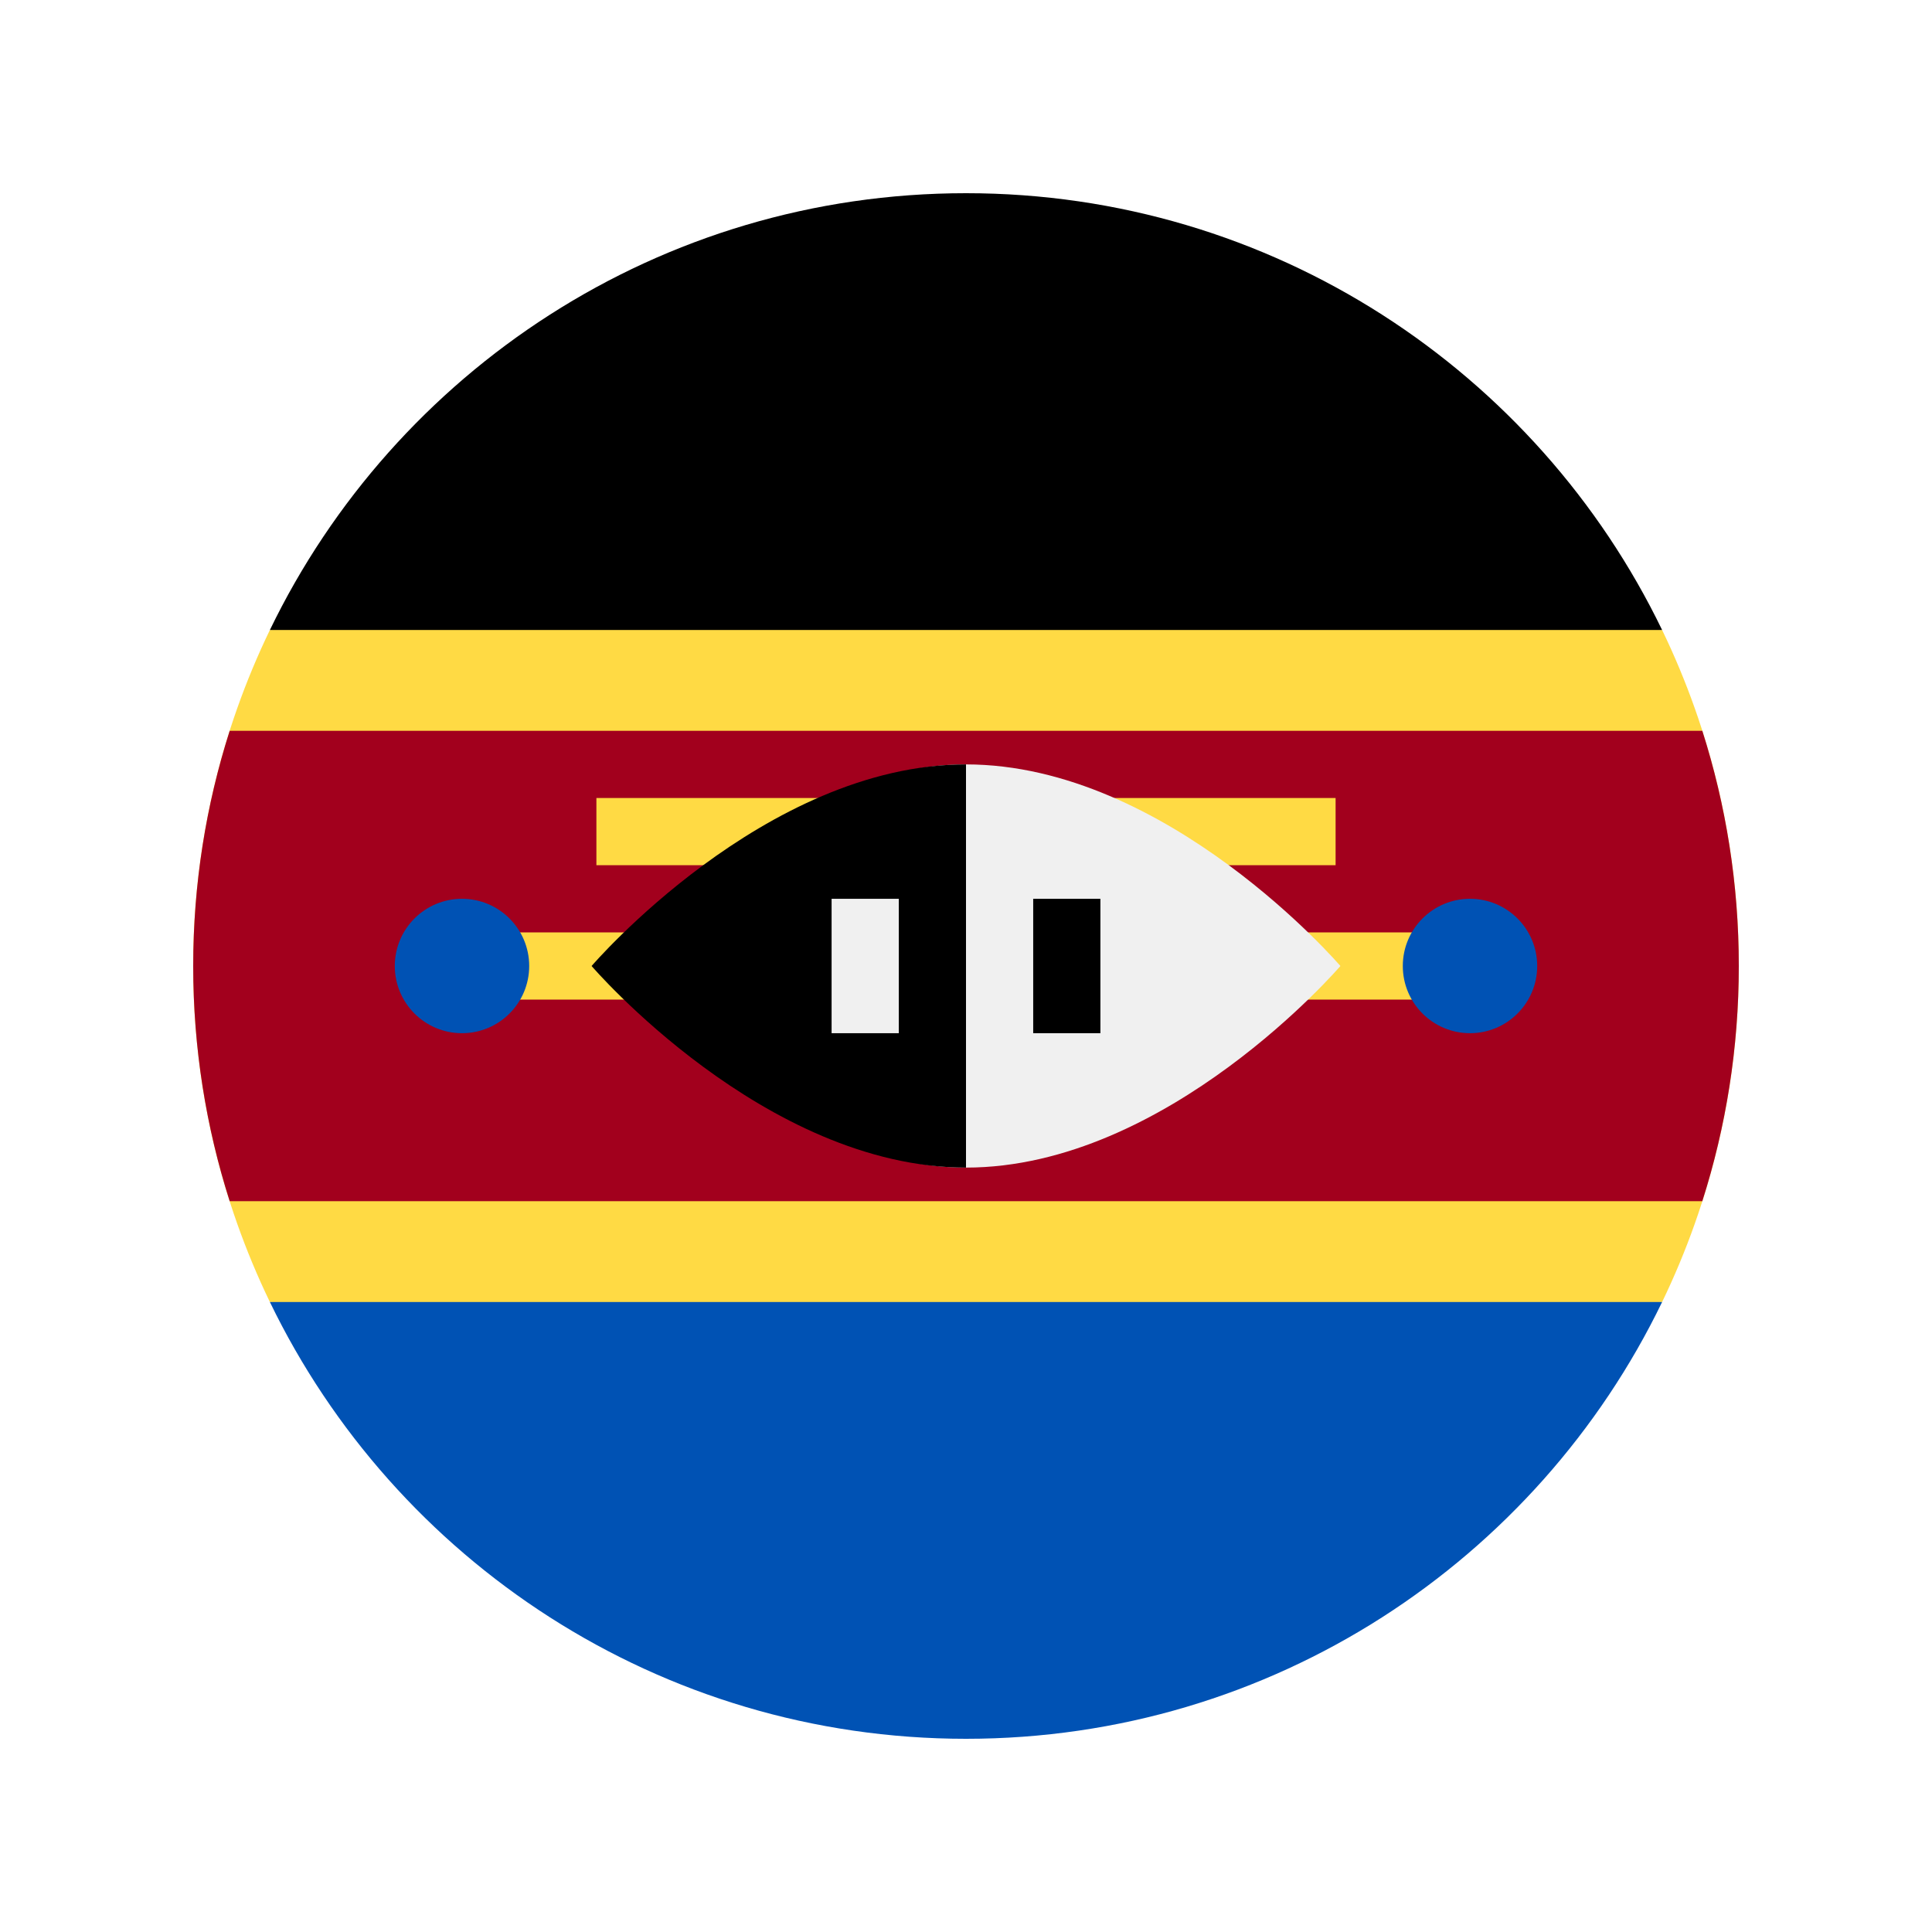
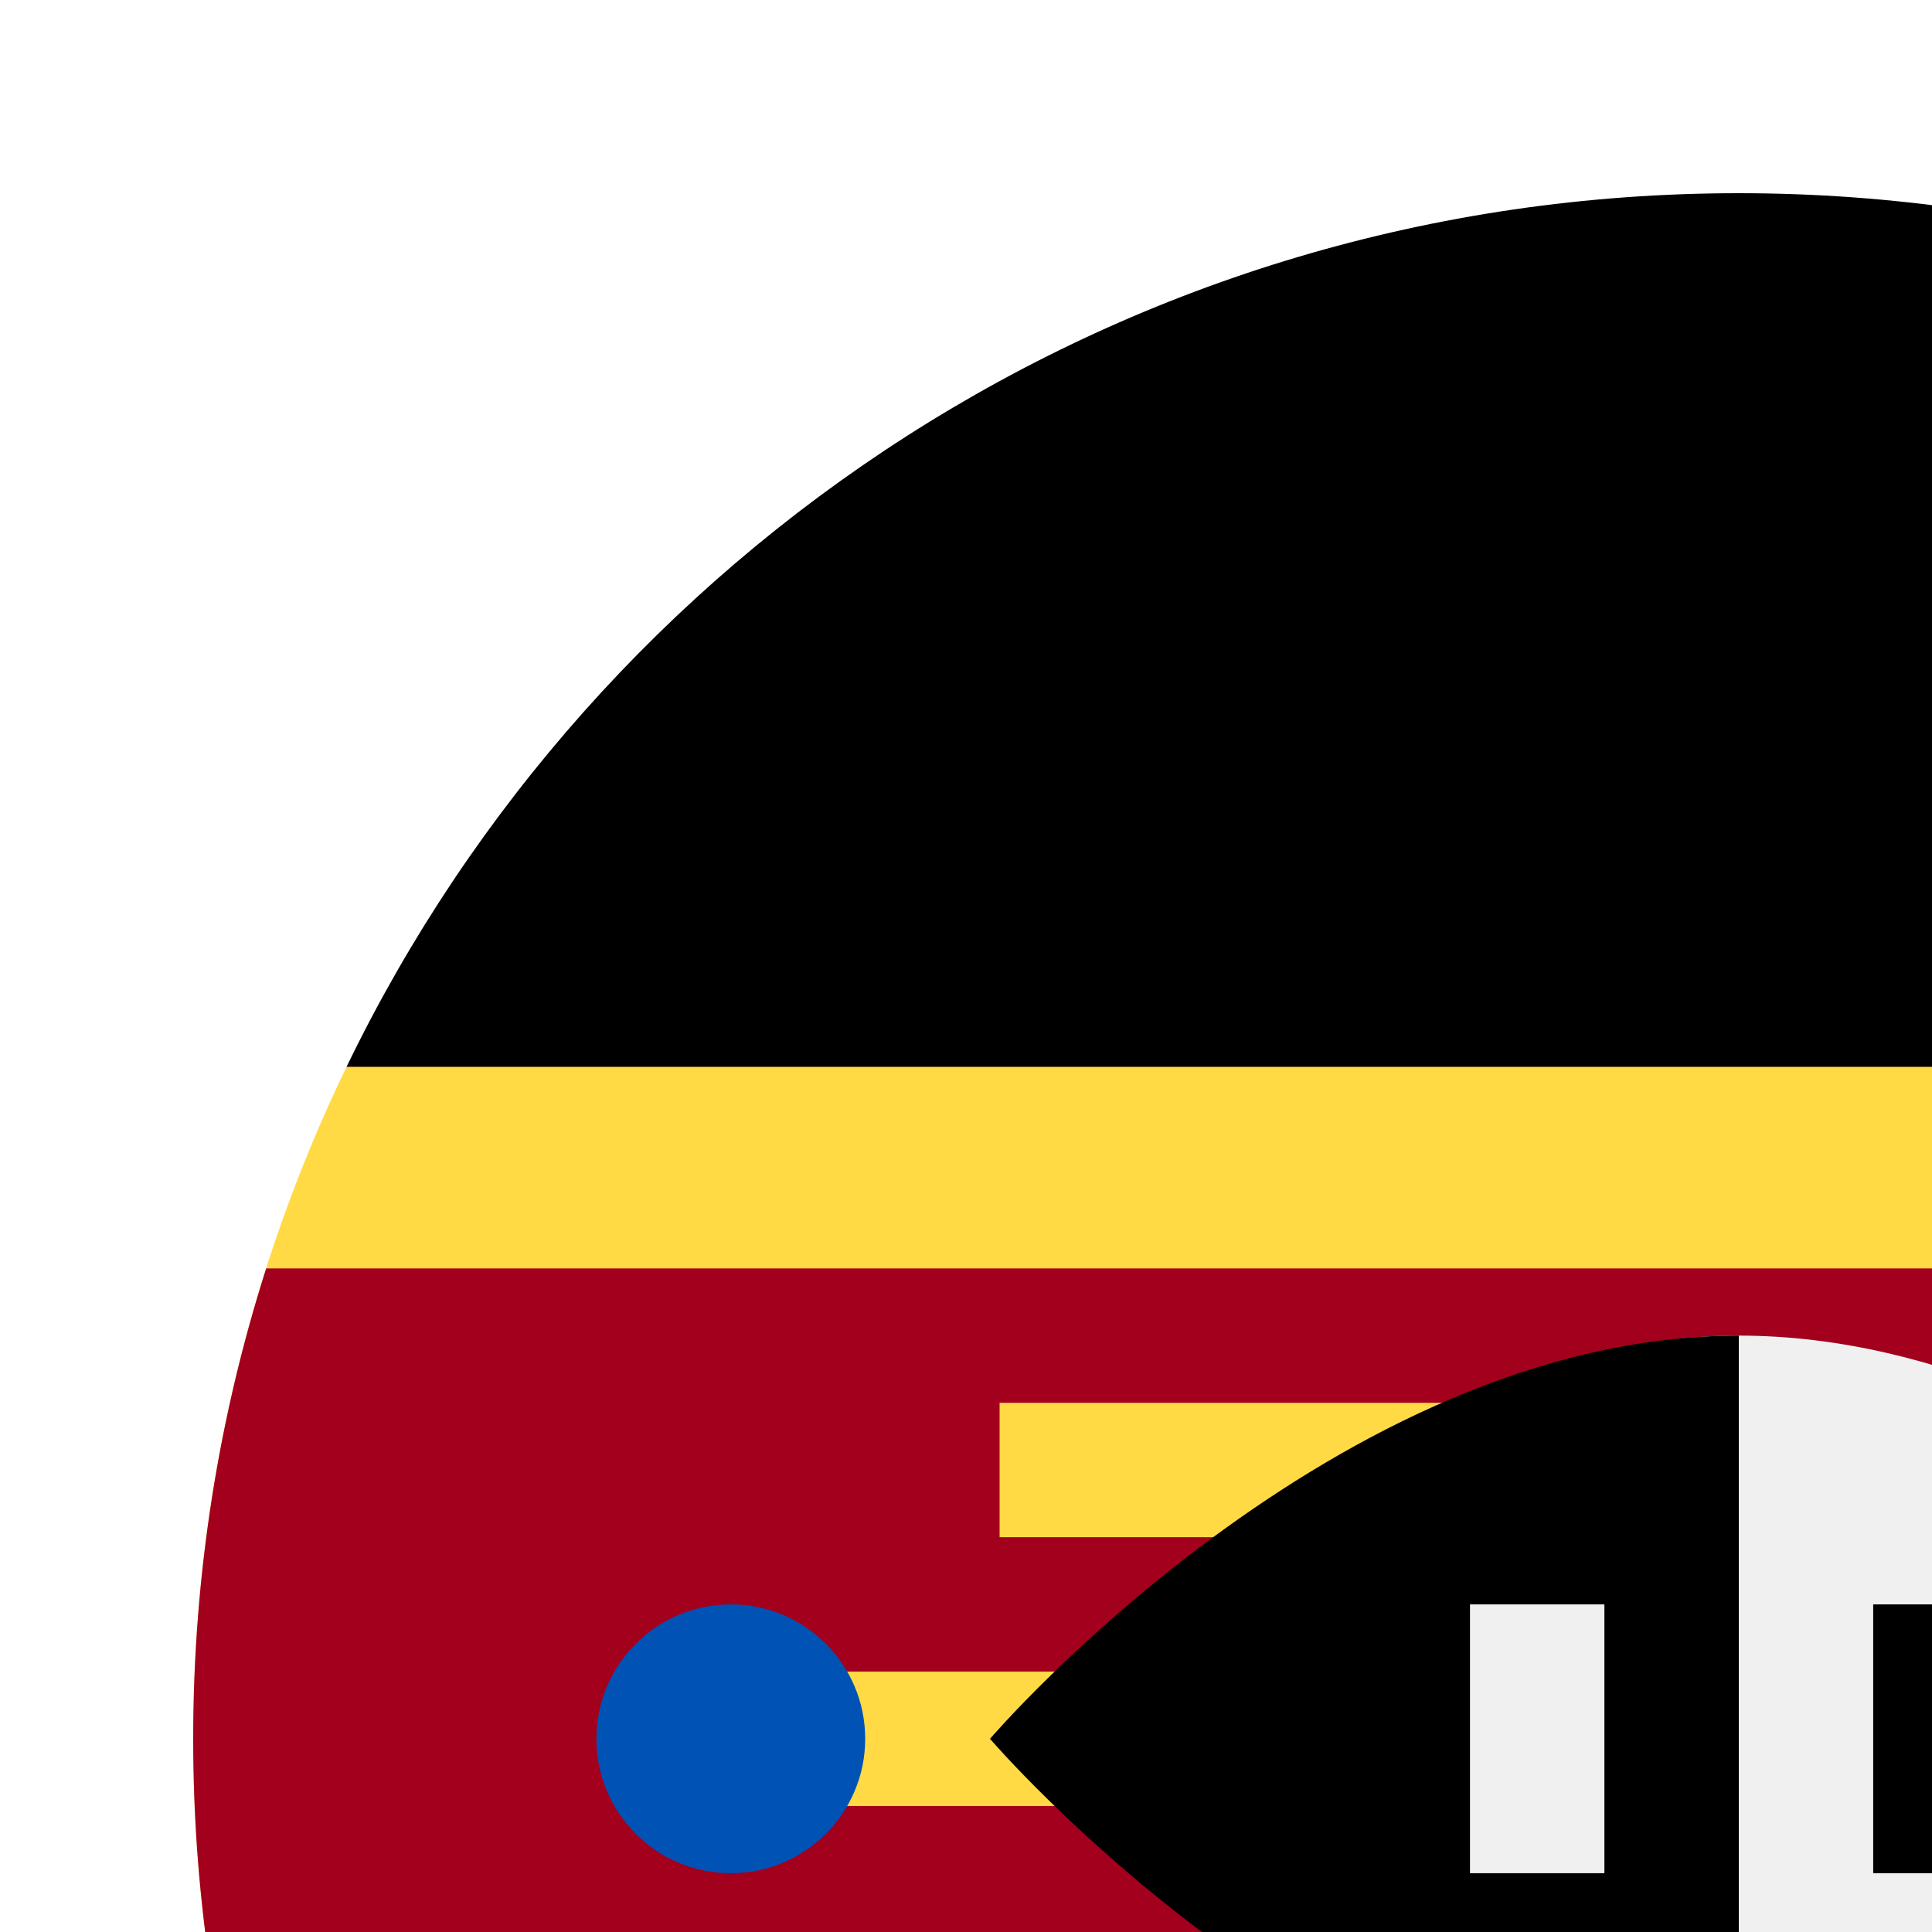
- <svg xmlns="http://www.w3.org/2000/svg" width="100" height="100" id="Layer_1" enable-background="new 0 0 512 512" viewBox="-64 -64 640 640">
+ <svg xmlns="http://www.w3.org/2000/svg" width="100" height="100" id="Layer_1" enable-background="new 0 0 512 512" viewBox="-32 -32 320 320">
  <path d="m486.598 367.304c16.274-33.655 25.402-71.414 25.402-111.304s-9.128-77.649-25.402-111.304l-230.598-11.131-230.598 11.13c-16.274 33.656-25.402 71.415-25.402 111.305s9.128 77.649 25.402 111.304l230.598 11.131z" fill="#ffda44" />
  <path d="m256 0c-101.494 0-189.19 59.065-230.598 144.696h461.195c-41.407-85.631-129.104-144.696-230.597-144.696z" />
  <path d="m256 512c-101.494 0-189.19-59.065-230.598-144.696h461.195c-41.407 85.631-129.104 144.696-230.597 144.696z" fill="#0052b4" />
  <path d="m499.911 178.087h-487.822c-7.842 24.569-12.089 50.744-12.089 77.913s4.247 53.344 12.089 77.913h487.821c7.843-24.569 12.09-50.744 12.09-77.913s-4.247-53.344-12.089-77.913z" fill="#a2001d" />
  <g fill="#ffda44">
    <path d="m89.043 244.87h333.913v22.261h-333.913z" />
    <path d="m133.565 200.348h244.87v22.261h-244.87z" />
  </g>
  <path d="m380.025 256s-57.243 66.783-124.025 66.783-66.783-66.783-66.783-66.783 0-66.783 66.783-66.783 124.025 66.783 124.025 66.783z" fill="#f0f0f0" />
  <path d="m256 322.783c-66.783 0-124.025-66.783-124.025-66.783s57.242-66.783 124.025-66.783" />
  <path d="m211.478 233.739h22.261v44.522h-22.261z" fill="#f0f0f0" />
  <path d="m278.261 233.739h22.261v44.522h-22.261z" />
  <g fill="#0052b4">
    <circle cx="89.043" cy="256" r="22.261" />
    <circle cx="422.957" cy="256" r="22.261" />
  </g>
  <g />
  <g />
  <g />
  <g />
  <g />
  <g />
  <g />
  <g />
  <g />
  <g />
  <g />
  <g />
  <g />
  <g />
  <g />
</svg>
